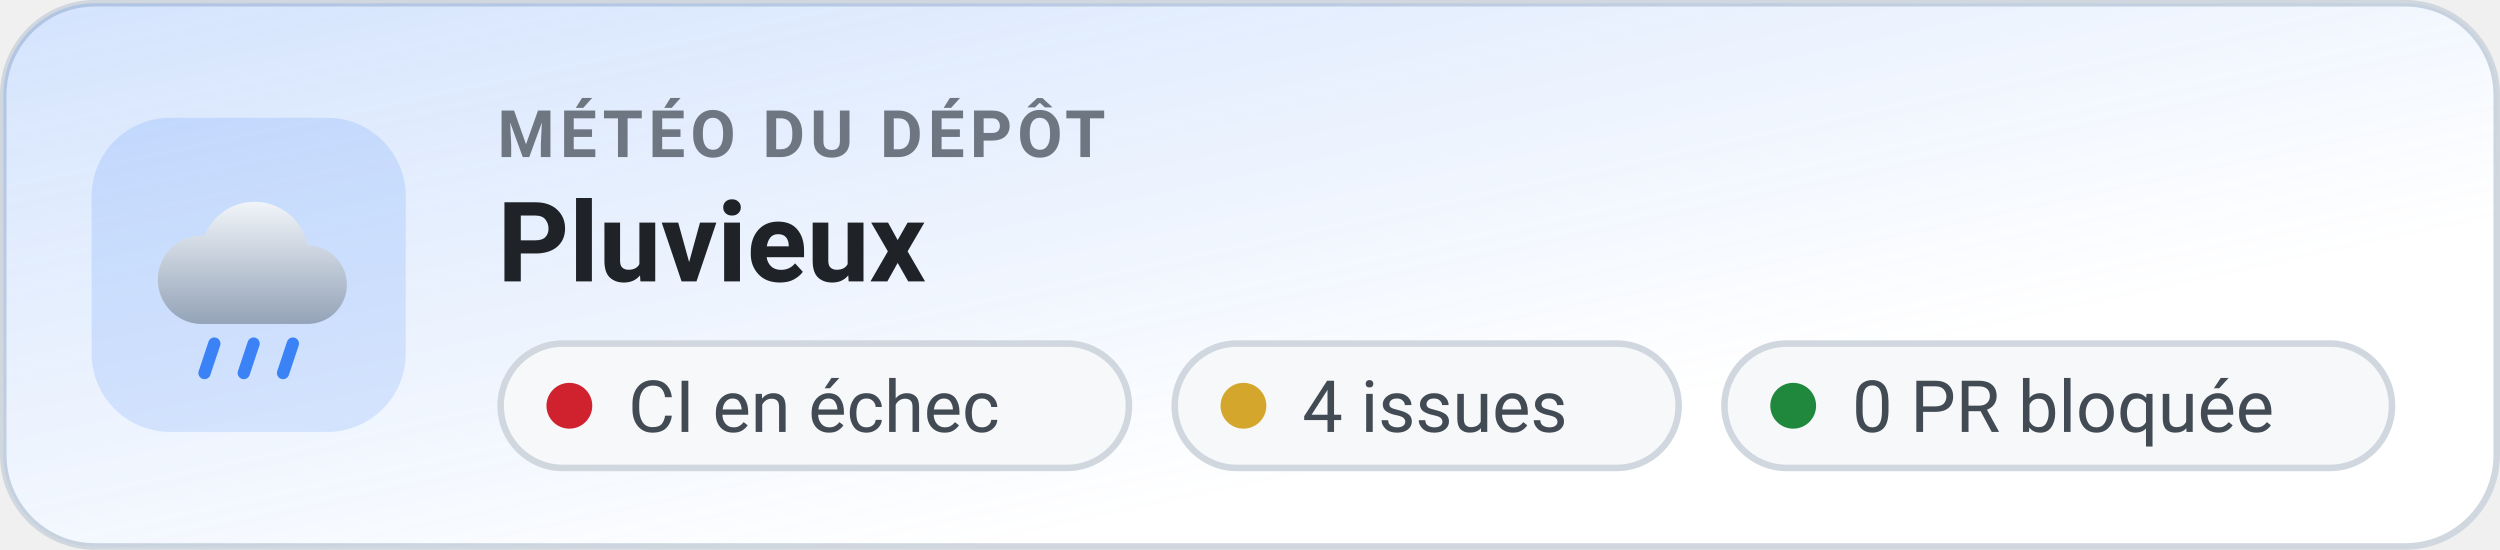
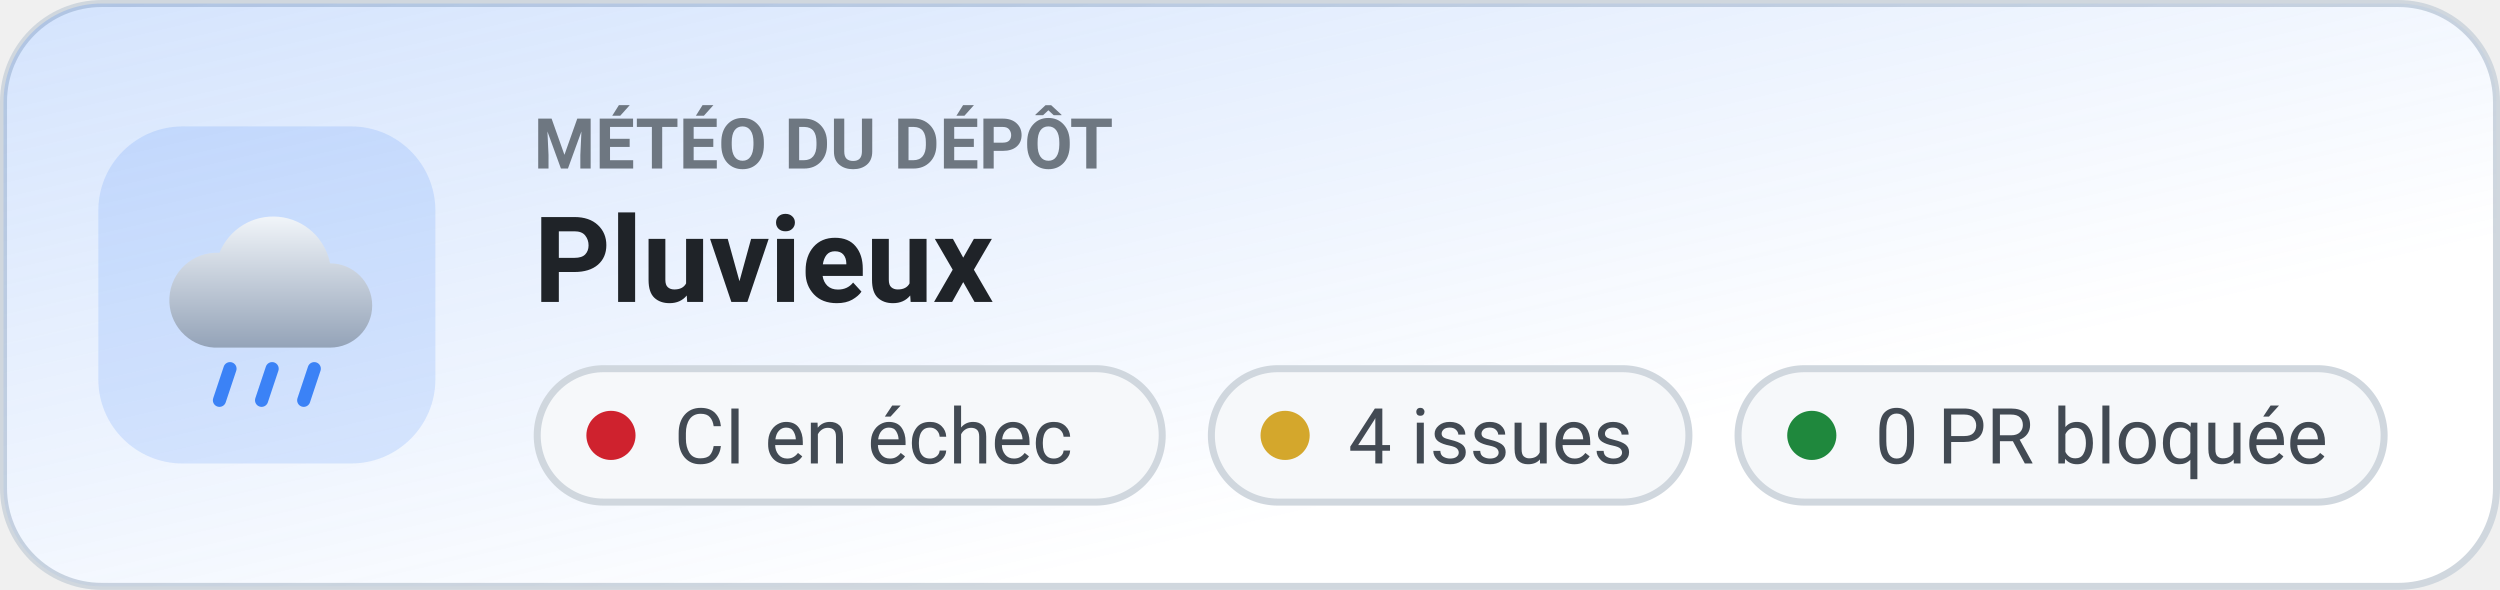
- <svg xmlns="http://www.w3.org/2000/svg" width="382" height="84" viewBox="0 0 382 84" role="img" aria-label="Météo du dépôt : Pluvieux — CI en échec · 4 issues · 0 PR bloquée">
+ <svg xmlns="http://www.w3.org/2000/svg" width="356" height="84" viewBox="0 0 356 84" role="img" aria-label="Météo du dépôt : Pluvieux — CI en échec · 4 issues · 0 PR bloquée">
  <defs>
    <linearGradient id="tint" x1="0" y1="0" x2="1" y2="1">
      <stop offset="0" stop-color="#3b82f6" stop-opacity="0.22" />
      <stop offset="0.7" stop-color="#3b82f6" stop-opacity="0" />
    </linearGradient>
    <radialGradient id="sun" cx="0.35" cy="0.35" r="0.75">
      <stop offset="0" stop-color="#fde68a" />
      <stop offset="1" stop-color="#f59e0b" />
    </radialGradient>
    <linearGradient id="cloud" x1="0" y1="0" x2="0" y2="1">
      <stop offset="0" stop-color="#f1f5f9" />
      <stop offset="1" stop-color="#94a3b8" />
    </linearGradient>
    <linearGradient id="storm" x1="0" y1="0" x2="0" y2="1">
      <stop offset="0" stop-color="#94a3b8" />
      <stop offset="1" stop-color="#475569" />
    </linearGradient>
  </defs>
  <style>
- .base{fill:#fff;stroke:#d0d7de}.h{fill:#6e7781;letter-spacing:.08em}.s{fill:#1f2328}.t{fill:#424a53}.chip{fill:#f6f8fa;stroke:#d0d7de}
+ .base{fill:#fff;stroke:#d0d7de}.h{fill:#6e7781}.s{fill:#1f2328}.t{fill:#424a53}.chip{fill:#f6f8fa;stroke:#d0d7de}
.ray{stroke:#f59e0b;stroke-width:2.5;stroke-linecap:round}.drop{stroke:#3b82f6;stroke-width:2.5;stroke-linecap:round}.bolt{fill:#facc15}
.spin{transform-box:fill-box;transform-origin:center;animation:spin 24s linear infinite}
.float{animation:float 6s ease-in-out infinite}.drop{animation:fall 1.2s linear infinite}.bolt{animation:flash 4s infinite}
@keyframes spin{to{transform:rotate(360deg)}}
@keyframes float{50%{transform:translateX(2px)}}
@keyframes fall{0%{transform:translateY(-3px);opacity:0}30%{opacity:1}100%{transform:translateY(3px);opacity:0}}
@keyframes flash{0%,86%,92%,100%{opacity:1}89%{opacity:.15}}
@media (prefers-reduced-motion:reduce){*{animation:none!important}}
@media (prefers-color-scheme:dark){.base{fill:#0d1117;stroke:#30363d}.h{fill:#848d97}.s{fill:#f0f6fc}.t{fill:#c9d1d9}.chip{fill:#161b22;stroke:#30363d}}
</style>
-   <rect class="base" x="0.5" y="0.5" width="381" height="83" rx="14" />
-   <rect x="0.5" y="0.5" width="381" height="83" rx="14" fill="url(#tint)" />
+   <rect class="base" x="0.5" y="0.5" width="355" height="83" rx="14" />
+   <rect x="0.5" y="0.5" width="355" height="83" rx="14" fill="url(#tint)" />
  <rect x="14" y="18" width="48" height="48" rx="12" fill="#3b82f6" fill-opacity="0.16" />
  <g transform="translate(20 24) scale(0.75)">
    <path d="M14 34h22a8 8 0 0 0 0-16 11 11 0 0 0-21-2 7 7 0 0 0-1 18z" fill="url(#cloud)" />
    <path class="drop" style="animation-delay:0s" d="M17 38l-2 6" />
    <path class="drop" style="animation-delay:0.4s" d="M25 38l-2 6" />
    <path class="drop" style="animation-delay:0.8s" d="M33 38l-2 6" />
  </g>
  <g font-family="system-ui,-apple-system,'Segoe UI',Roboto,Helvetica,Arial,sans-serif">
-     <text class="h" x="76" y="24" font-size="10" font-weight="600">MÉTÉO DU DÉPÔT</text>
-     <text class="s" x="76" y="43" font-size="17" font-weight="650">Pluvieux</text>
+     <text class="h" x="76" y="24" font-size="10" font-weight="600" textLength="107" lengthAdjust="spacing">MÉTÉO DU DÉPÔT</text>
+     <text class="s" x="76" y="43" font-size="17" font-weight="650" textLength="74" lengthAdjust="spacingAndGlyphs">Pluvieux</text>
    <g transform="translate(76 52)">
-       <rect class="chip" x="0.5" y="0.5" width="96" height="19" rx="9.5" />
+       <rect class="chip" x="0.5" y="0.5" width="89" height="19" rx="9.5" />
      <circle cx="11" cy="10" r="3.5" fill="#cf222e" />
-       <text class="t" x="20" y="14" font-size="11">CI en échec</text>
+       <text class="t" x="20" y="14" font-size="11" textLength="64" lengthAdjust="spacingAndGlyphs">CI en échec</text>
    </g>
-     <g transform="translate(179 52)">
-       <rect class="chip" x="0.5" y="0.5" width="77" height="19" rx="9.5" />
+     <g transform="translate(172 52)">
+       <rect class="chip" x="0.5" y="0.5" width="68" height="19" rx="9.5" />
      <circle cx="11" cy="10" r="3.5" fill="#d4a72c" />
-       <text class="t" x="20" y="14" font-size="11">4 issues</text>
+       <text class="t" x="20" y="14" font-size="11" textLength="43" lengthAdjust="spacingAndGlyphs">4 issues</text>
    </g>
-     <g transform="translate(263 52)">
-       <rect class="chip" x="0.5" y="0.5" width="102" height="19" rx="9.5" />
+     <g transform="translate(247 52)">
+       <rect class="chip" x="0.5" y="0.5" width="92" height="19" rx="9.5" />
      <circle cx="11" cy="10" r="3.5" fill="#1f883d" />
-       <text class="t" x="20" y="14" font-size="11">0 PR bloquée</text>
+       <text class="t" x="20" y="14" font-size="11" textLength="67" lengthAdjust="spacingAndGlyphs">0 PR bloquée</text>
    </g>
  </g>
</svg>
